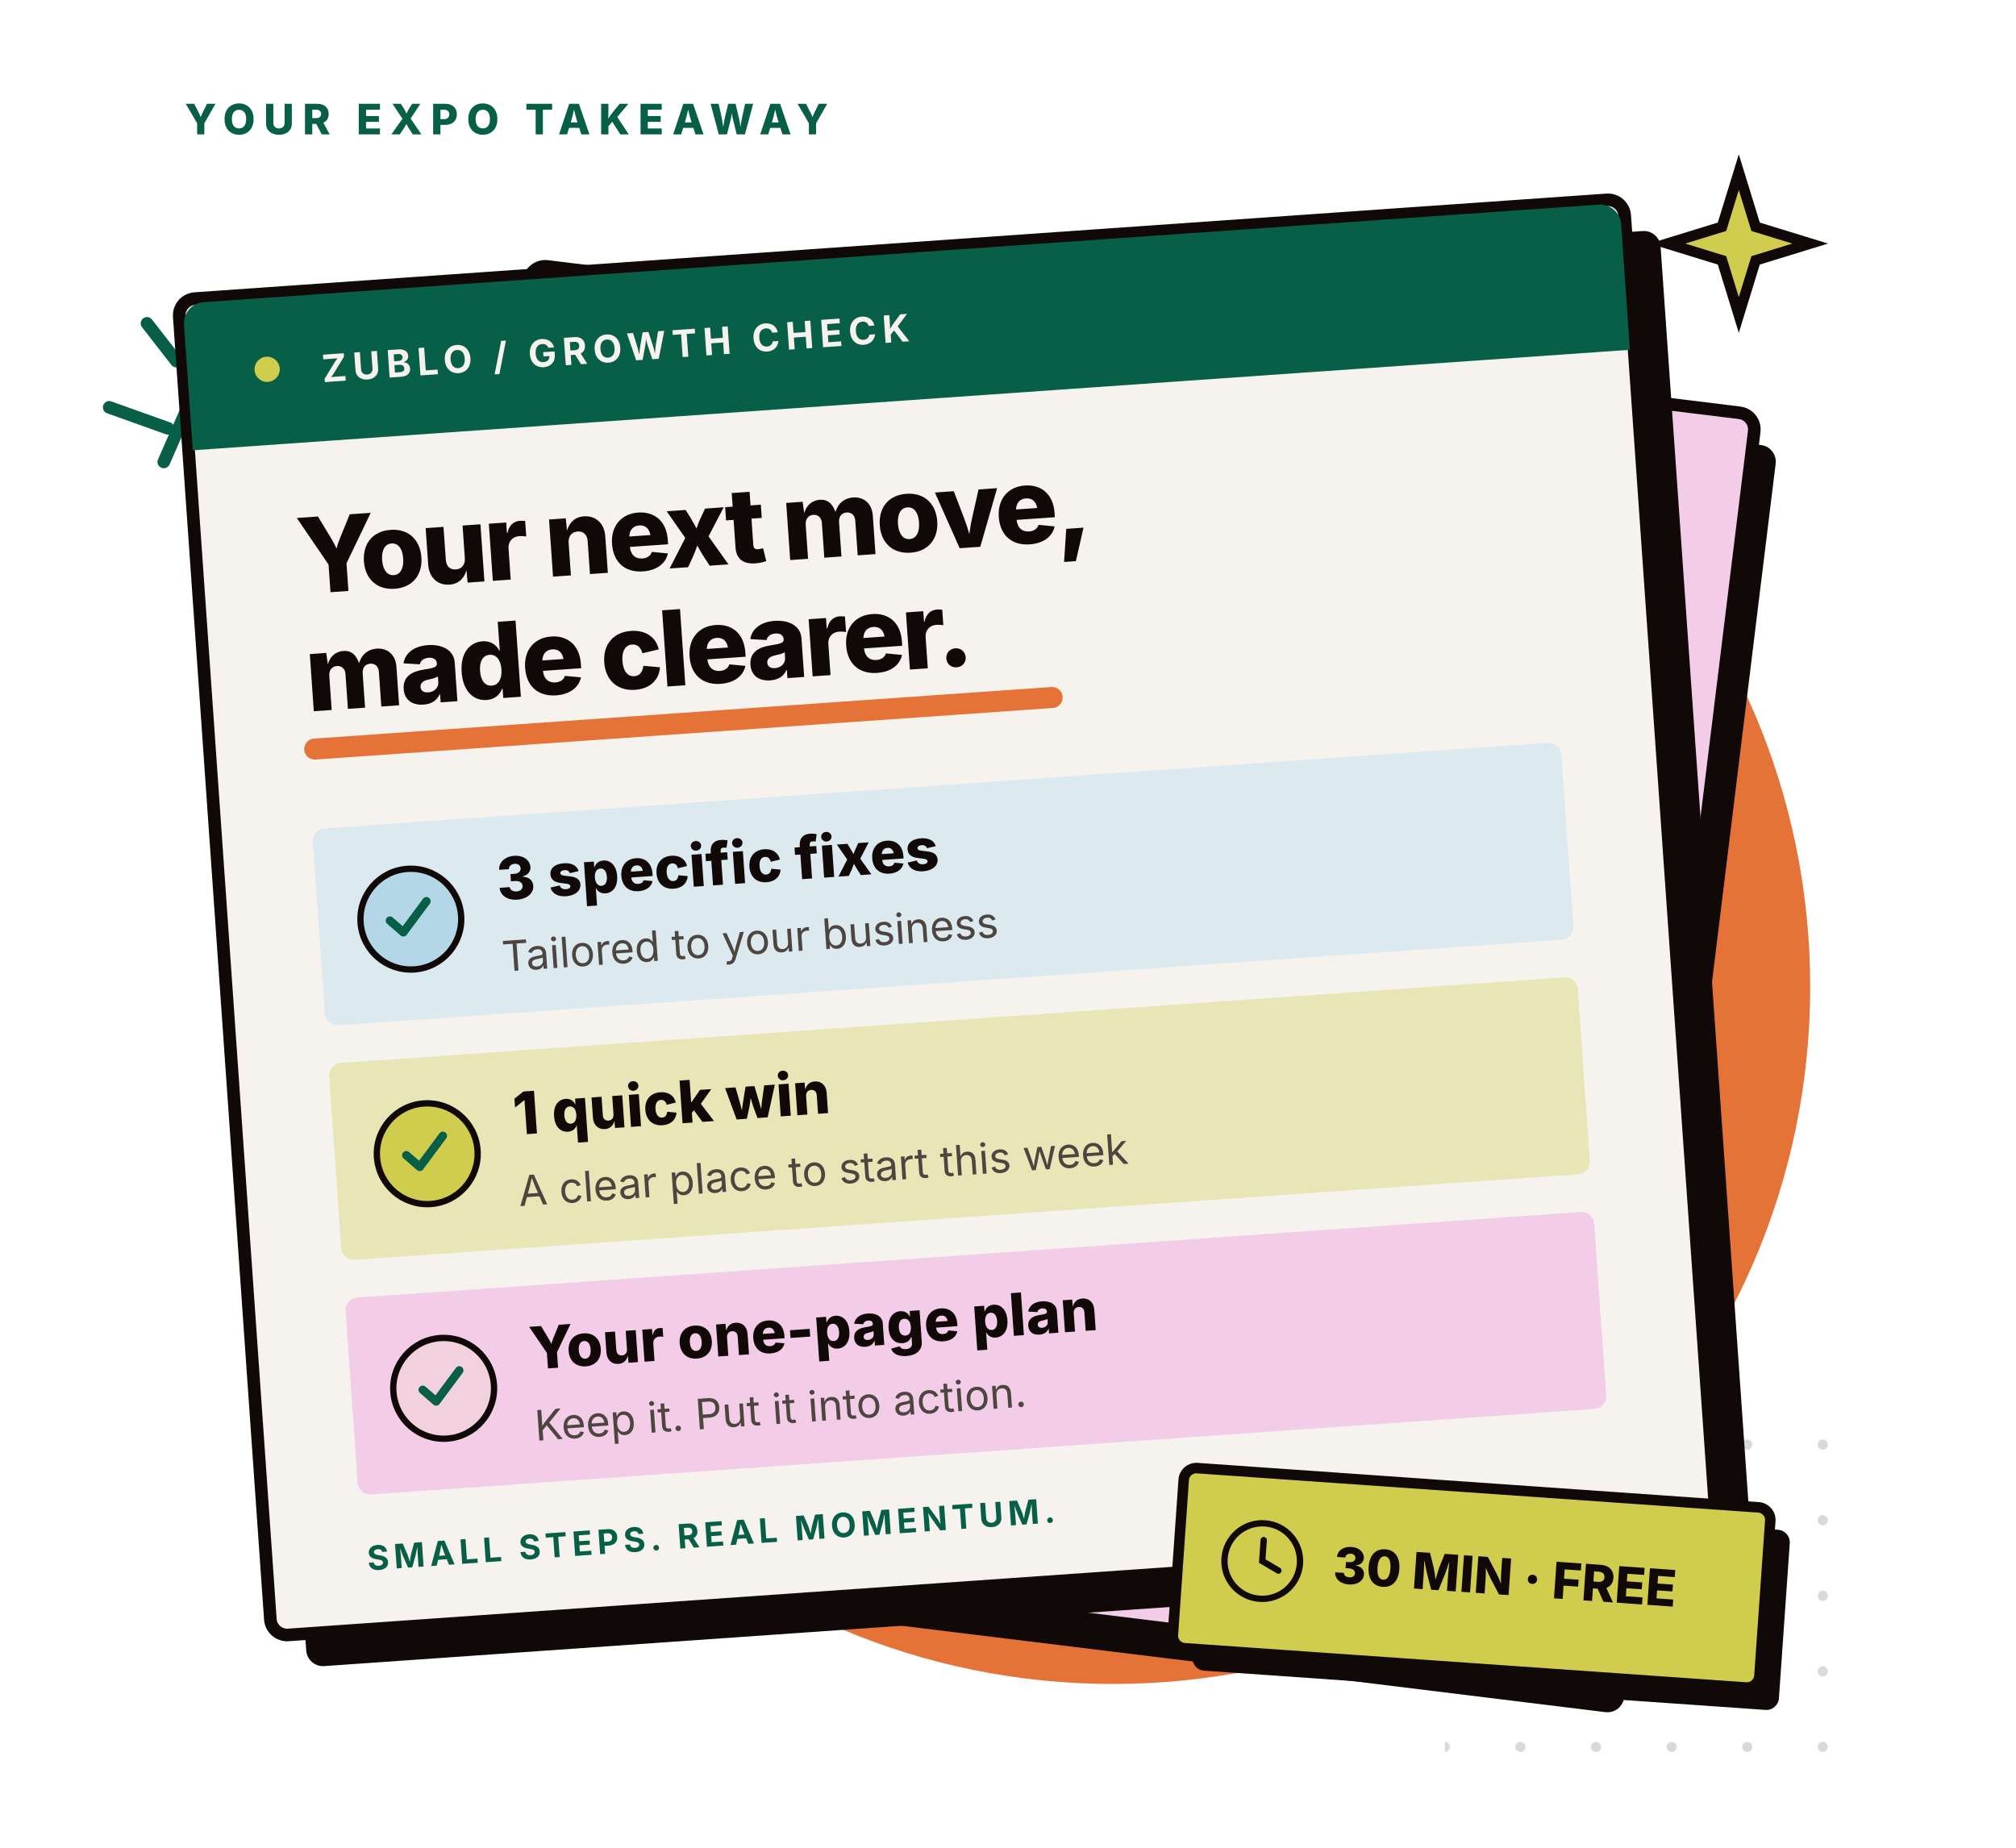
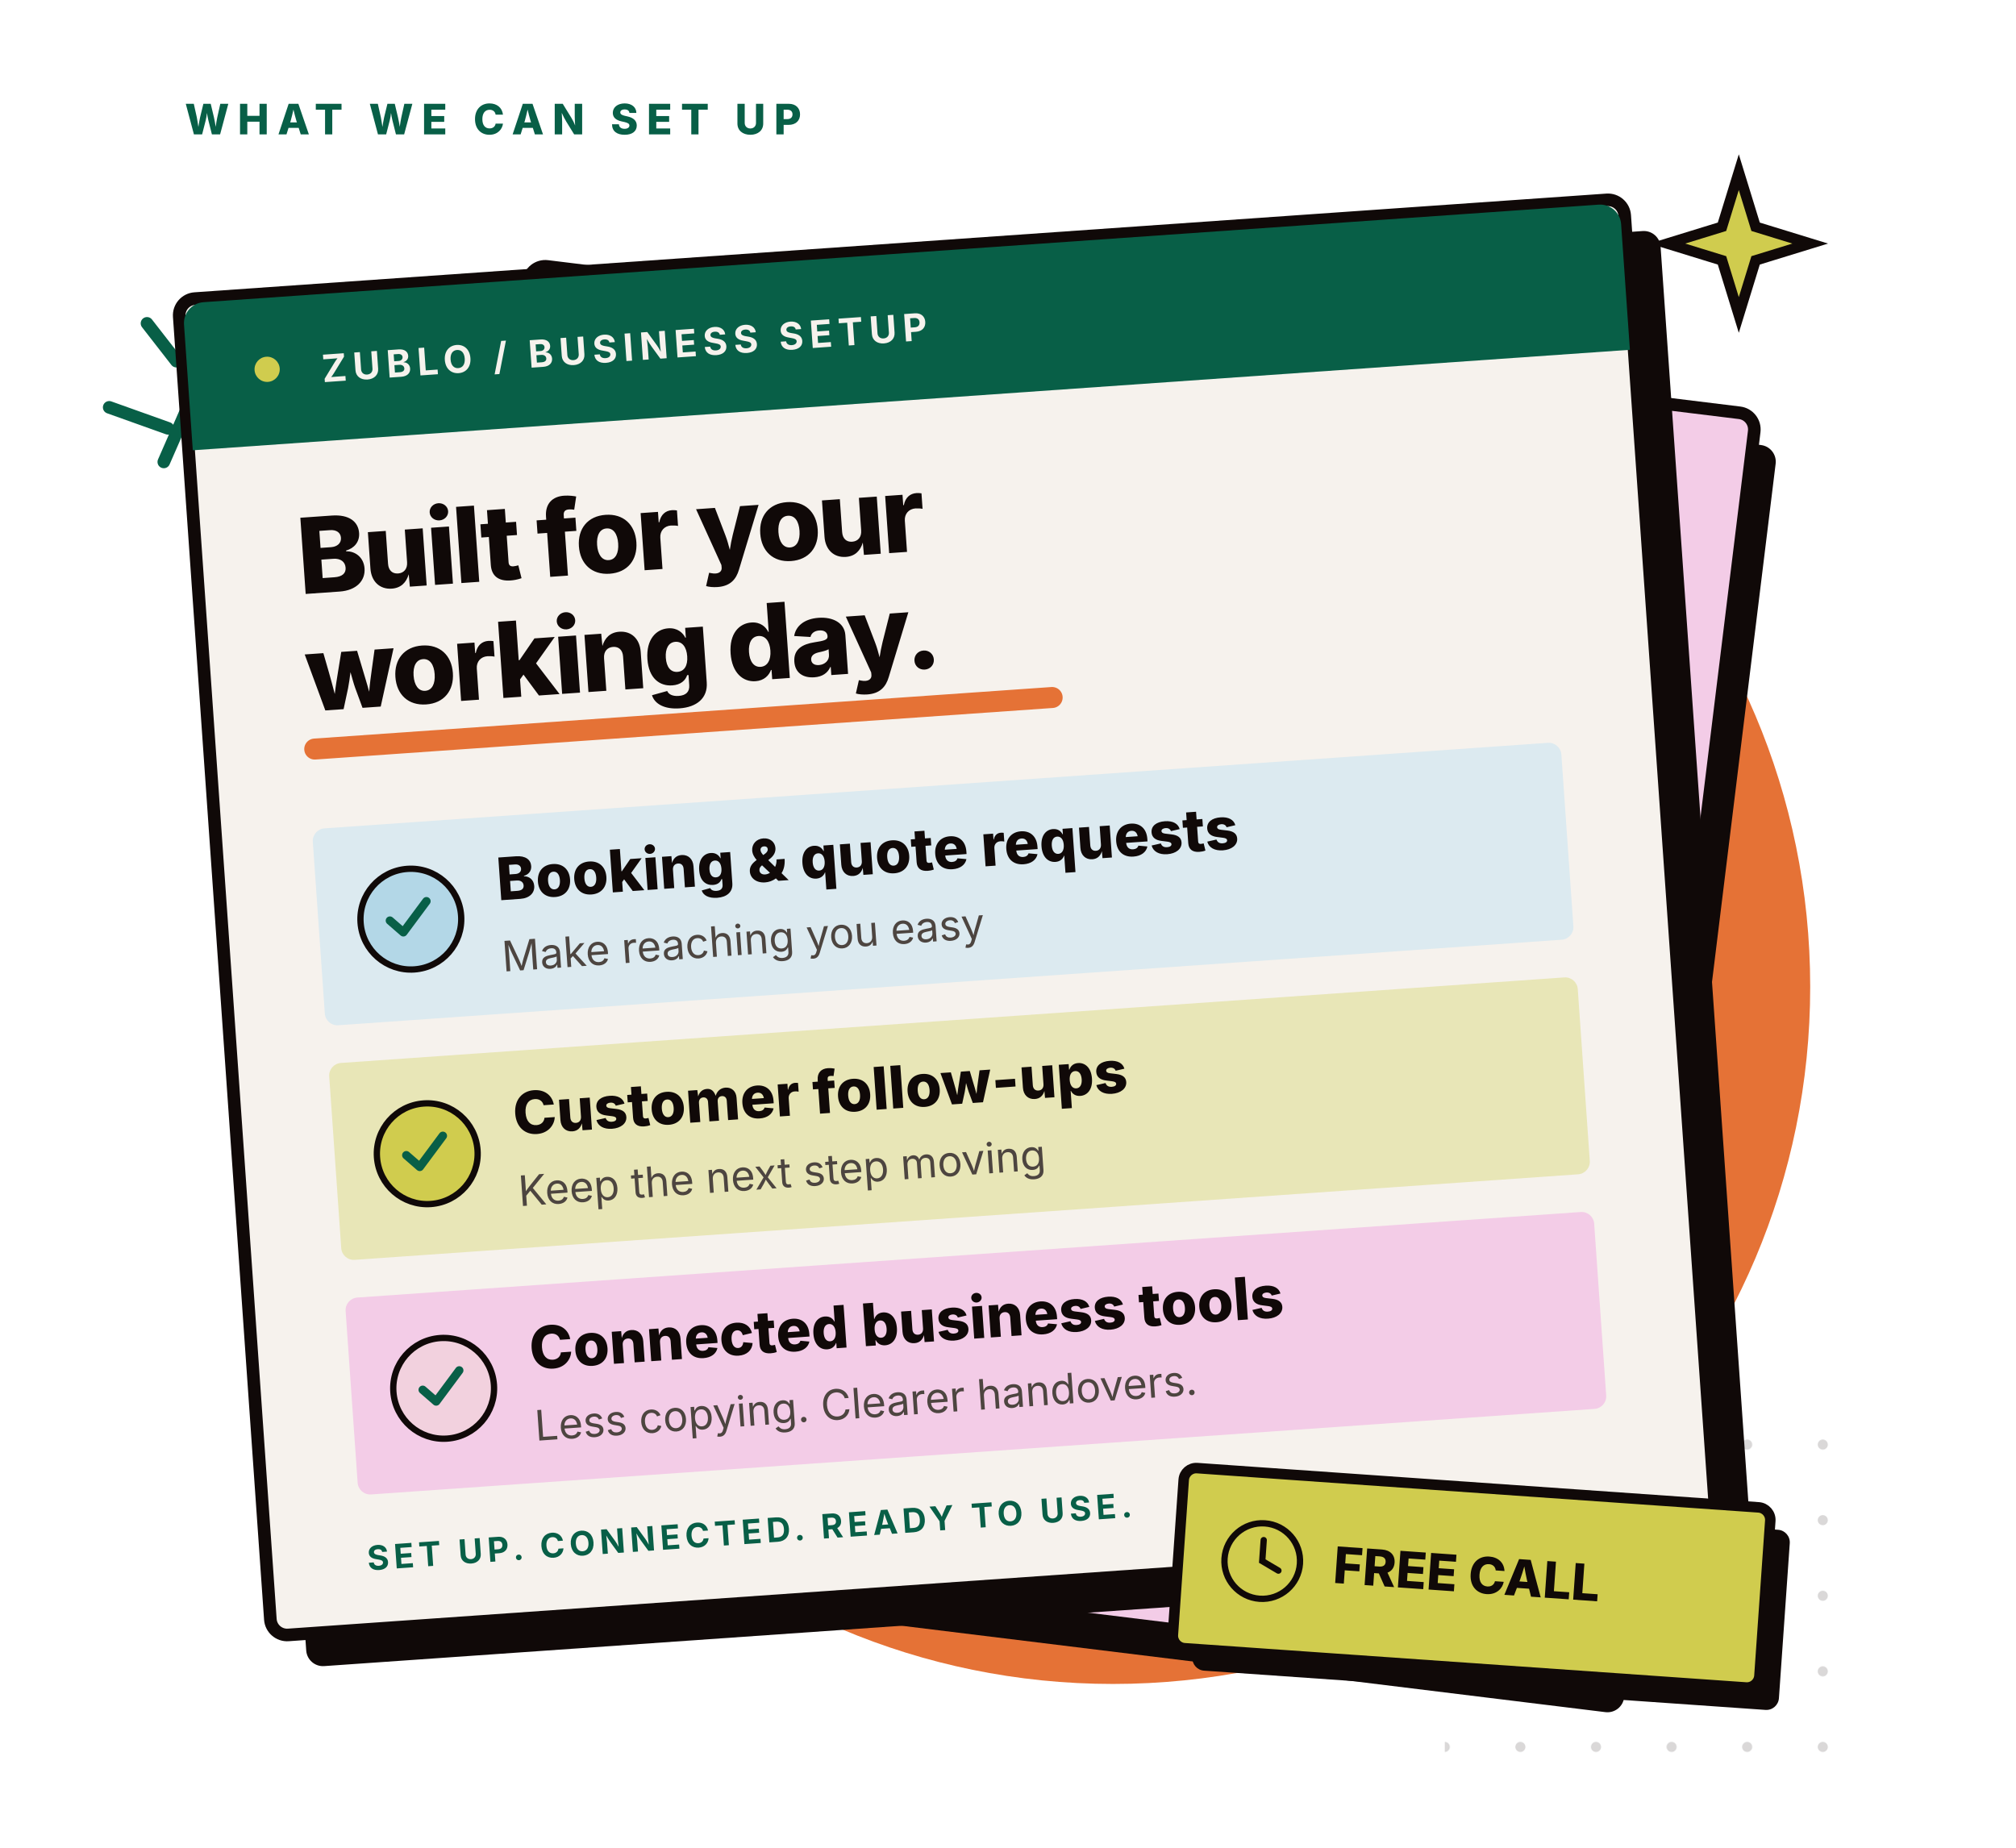
<svg xmlns="http://www.w3.org/2000/svg" viewBox="0 0 480 440" fill="none">
  <defs>
    <pattern id="dots" width="18" height="18" patternUnits="userSpaceOnUse">
      <circle cx="2" cy="2" r="1.2" fill="#100908" opacity=".16" />
    </pattern>
  </defs>
  <circle cx="265" cy="235" r="166" fill="#E57236" />
  <path d="M344 340h100v78H344z" fill="url(#dots)" />
  <path d="m39 110 7-16m-20 3 14 5m-5-25 7 9" stroke="#085F47" stroke-width="3" stroke-linecap="round" />
  <path d="m414 41 4 13 13 4-13 4-4 13-4-13-13-4 13-4 4-13Z" fill="#D0CC4E" stroke="#100908" stroke-width="2.5" />
-   <text x="44" y="32" fill="#085F47" font-family="Inter,Arial,sans-serif" font-size="10" font-weight="800" letter-spacing="2">YOUR EXPO TAKEAWAY</text>
+   <text x="44" y="32" fill="#085F47" font-family="Inter,Arial,sans-serif" font-size="10" font-weight="800" letter-spacing="2">WHAT WE CAN SET UP</text>
  <g transform="rotate(7 255 246)">
    <rect x="111" y="87" width="294" height="304" rx="4" fill="#100908" />
    <rect x="105" y="80" width="294" height="304" rx="4" fill="#F3CCE7" stroke="#100908" stroke-width="3" />
  </g>
  <g transform="rotate(-4 225 217)">
    <rect x="61" y="67" width="345" height="319" rx="4" fill="#100908" />
    <rect x="53" y="59" width="345" height="319" rx="4" fill="#F6F2ED" stroke="#100908" stroke-width="3" />
    <path d="M54 65a5 5 0 0 1 5-5h333a5 5 0 0 1 5 5v30H54V65Z" fill="#085F47" />
    <circle cx="73" cy="77" r="3" fill="#D0CC4E" />
-     <text x="86" y="81" fill="#F6F2ED" font-family="Inter,Arial,sans-serif" font-size="9" font-weight="700" letter-spacing="1.4">ZUBLO / GROWTH CHECK</text>
-     <text x="77" y="131" fill="#100908" font-family="Inter,Arial,sans-serif" font-size="25" font-weight="800" letter-spacing="-.8">Your next move,</text>
-     <text x="77" y="159" fill="#100908" font-family="Inter,Arial,sans-serif" font-size="25" font-weight="800" letter-spacing="-.8">made clearer.</text>
+     <text x="86" y="81" fill="#F6F2ED" font-family="Inter,Arial,sans-serif" font-size="9" font-weight="700" letter-spacing="1.4">ZUBLO / BUSINESS SETUP</text>
+     <text x="77" y="131" fill="#100908" font-family="Inter,Arial,sans-serif" font-size="25" font-weight="800" letter-spacing="-.8">Built for your</text>
+     <text x="77" y="159" fill="#100908" font-family="Inter,Arial,sans-serif" font-size="25" font-weight="800" letter-spacing="-.8">working day.</text>
    <path d="M78 168h176" stroke="#E57236" stroke-width="5" stroke-linecap="round" />
    <rect x="76" y="187" width="298" height="47" rx="3" fill="#DCEAF0" />
    <circle cx="98" cy="210" r="12" fill="#B3D7E7" stroke="#100908" stroke-width="1.5" />
    <path d="m93 210 3 3 6-7" stroke="#085F47" stroke-width="2" stroke-linecap="round" stroke-linejoin="round" />
-     <text x="119" y="207" fill="#100908" font-family="Inter,Arial,sans-serif" font-size="14" font-weight="800">3 specific fixes</text>
-     <text x="119" y="224" fill="#4D4540" font-family="Inter,Arial,sans-serif" font-size="10">Tailored to your business</text>
+     <text x="119" y="207" fill="#100908" font-family="Inter,Arial,sans-serif" font-size="14" font-weight="800">Booking &amp; quote requests</text>
+     <text x="119" y="224" fill="#4D4540" font-family="Inter,Arial,sans-serif" font-size="10">Make reaching you easy</text>
    <rect x="76" y="243" width="298" height="47" rx="3" fill="#E8E6B7" />
    <circle cx="98" cy="266" r="12" fill="#D0CC4E" stroke="#100908" stroke-width="1.5" />
    <path d="m93 266 3 3 6-7" stroke="#085F47" stroke-width="2" stroke-linecap="round" stroke-linejoin="round" />
-     <text x="119" y="263" fill="#100908" font-family="Inter,Arial,sans-serif" font-size="14" font-weight="800">1 quick win</text>
-     <text x="119" y="280" fill="#4D4540" font-family="Inter,Arial,sans-serif" font-size="10">A clear place to start this week</text>
+     <text x="119" y="263" fill="#100908" font-family="Inter,Arial,sans-serif" font-size="14" font-weight="800">Customer follow-ups</text>
+     <text x="119" y="280" fill="#4D4540" font-family="Inter,Arial,sans-serif" font-size="10">Keep the next step moving</text>
    <rect x="76" y="299" width="298" height="47" rx="3" fill="#F3CCE7" />
    <circle cx="98" cy="322" r="12" fill="#F2D1DE" stroke="#100908" stroke-width="1.5" />
    <path d="m93 322 3 3 6-7" stroke="#085F47" stroke-width="2" stroke-linecap="round" stroke-linejoin="round" />
-     <text x="119" y="319" fill="#100908" font-family="Inter,Arial,sans-serif" font-size="14" font-weight="800">Your one-page plan</text>
-     <text x="119" y="336" fill="#4D4540" font-family="Inter,Arial,sans-serif" font-size="10">Keep it. Put it into action.</text>
-     <text x="77" y="364" fill="#085F47" font-family="Inter,Arial,sans-serif" font-size="8" font-weight="700" letter-spacing="1.1">SMALL STEPS. REAL MOMENTUM.</text>
+     <text x="119" y="319" fill="#100908" font-family="Inter,Arial,sans-serif" font-size="14" font-weight="800">Connected business tools</text>
+     <text x="119" y="336" fill="#4D4540" font-family="Inter,Arial,sans-serif" font-size="10">Less copying. Clearer handovers.</text>
+     <text x="77" y="364" fill="#085F47" font-family="Inter,Arial,sans-serif" font-size="8" font-weight="700" letter-spacing="1.1">SET UP. CONNECTED. READY TO USE.</text>
  </g>
  <g transform="rotate(4 347 381)">
    <rect x="285" y="359" width="140" height="43" rx="3" fill="#100908" />
    <rect x="280" y="354" width="140" height="43" rx="3" fill="#D0CC4E" stroke="#100908" stroke-width="2.5" />
    <circle cx="300" cy="375" r="9" stroke="#100908" stroke-width="1.5" />
    <path d="M300 370v5l4 2" stroke="#100908" stroke-width="1.5" stroke-linecap="round" />
-     <text x="317" y="379" fill="#100908" font-family="Inter,Arial,sans-serif" font-size="12" font-weight="800">30 MIN · FREE</text>
+     <text x="317" y="379" fill="#100908" font-family="Inter,Arial,sans-serif" font-size="12" font-weight="800">FREE CALL</text>
  </g>
</svg>
